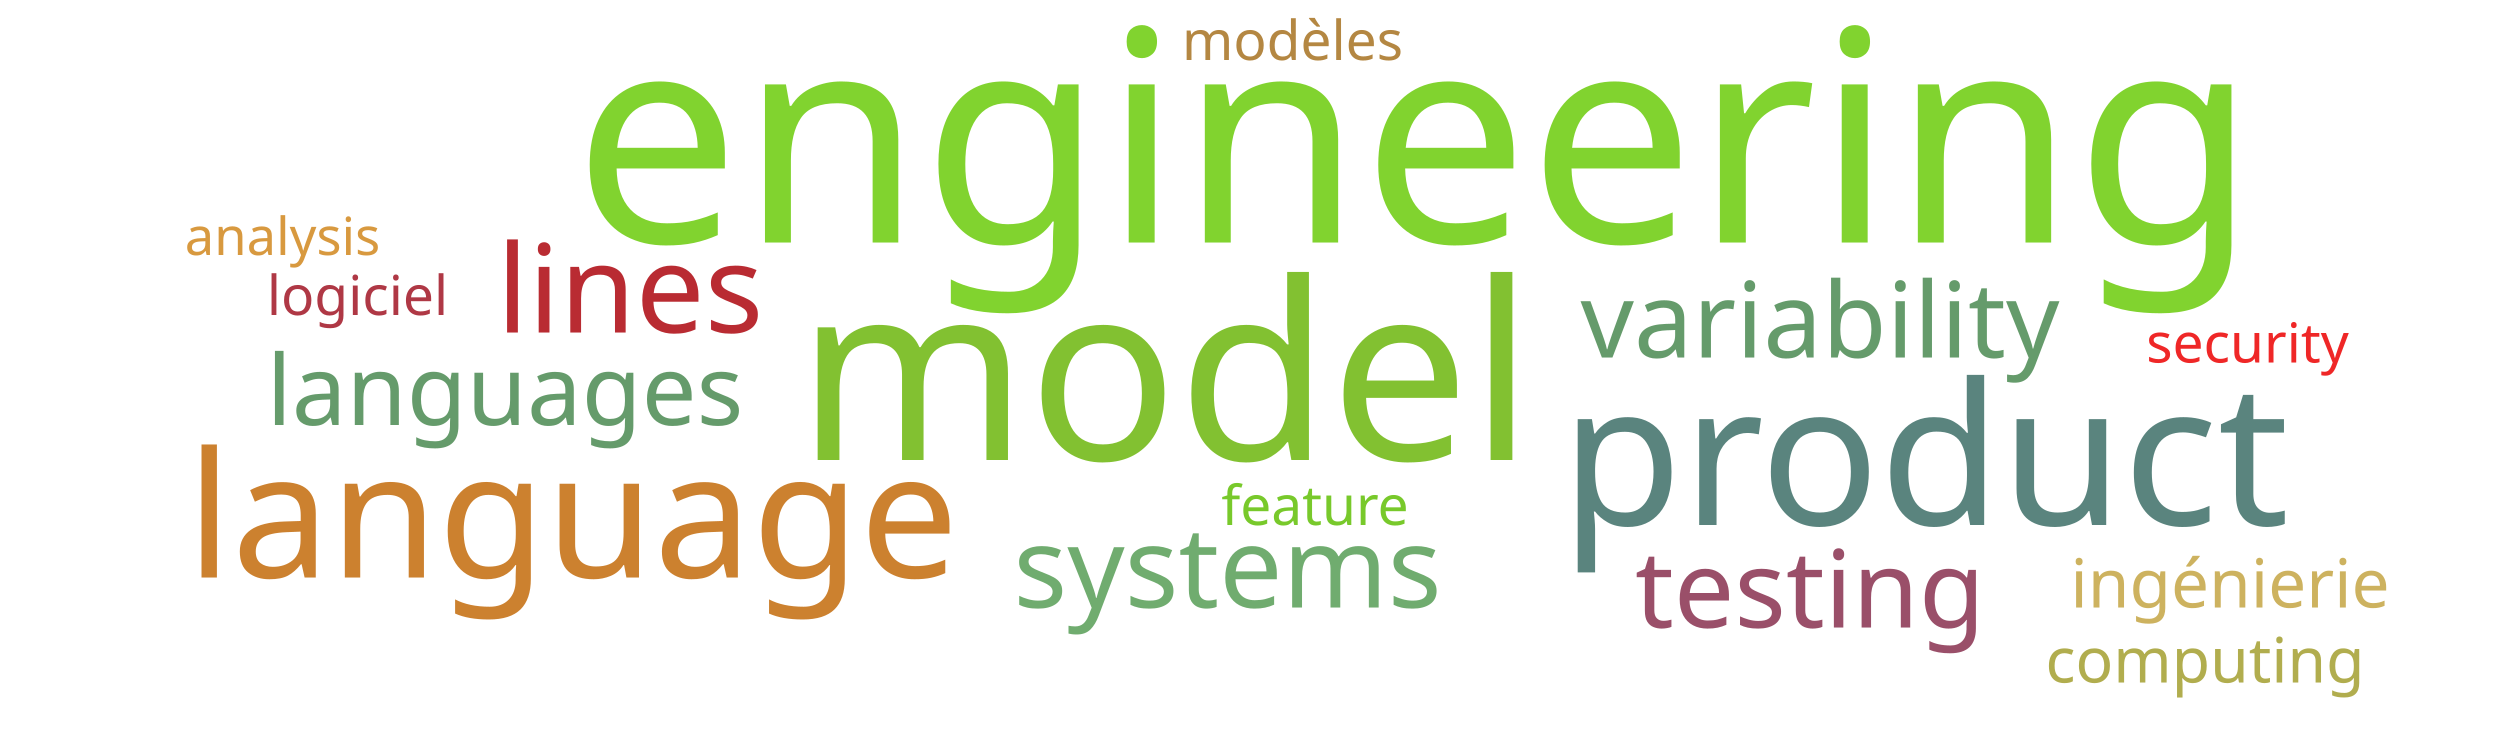
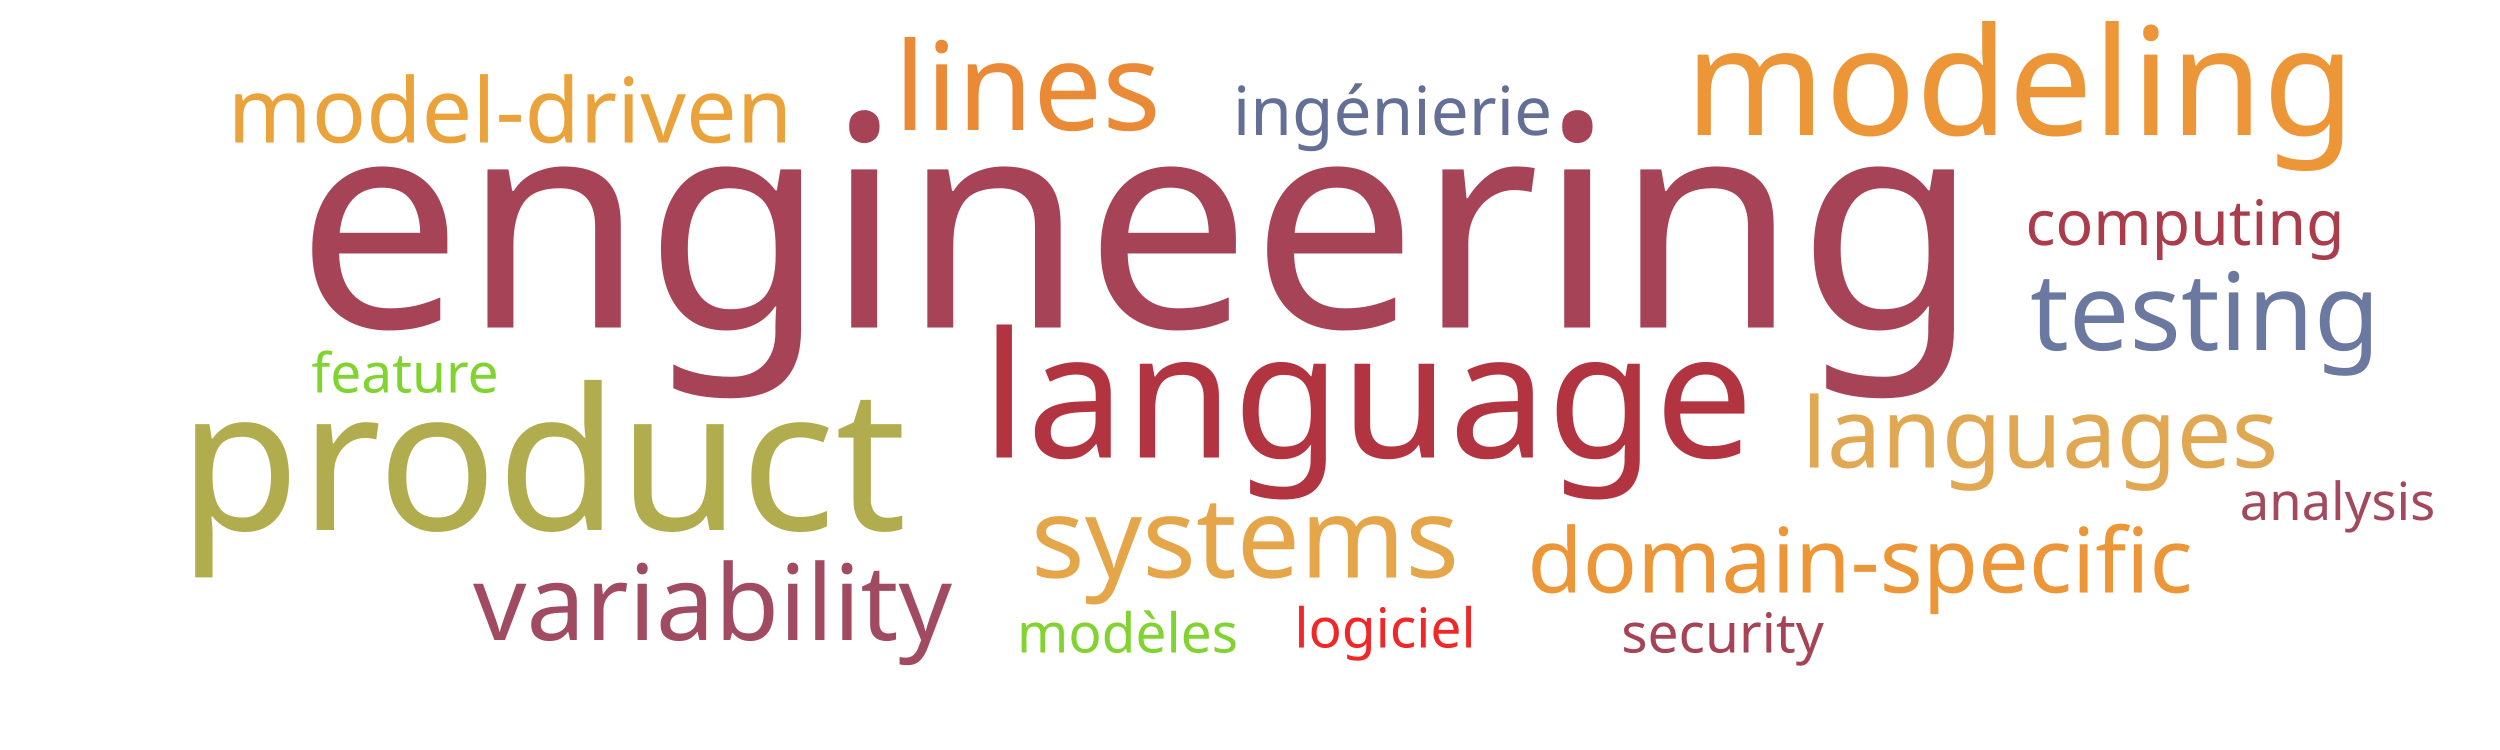
<svg xmlns="http://www.w3.org/2000/svg" width="1000" height="300">
  <g transform="translate(500, 150)">
-     <text text-anchor="middle" style="font-family: Impact; font-size: 118px; fill: #81d32f" transform="translate(66,-53)rotate(0)">engineering</text>
-     <text text-anchor="middle" style="font-family: Impact; font-size: 99px; fill: #82c131" transform="translate(-34,34)rotate(0)">model</text>
-     <text text-anchor="middle" style="font-family: Impact; font-size: 79px; fill: #5a847e" transform="translate(270,60)rotate(0)">product</text>
-     <text text-anchor="middle" style="font-family: Impact; font-size: 70px; fill: #cc812f" transform="translate(-271,81)rotate(0)">language</text>
-     <text text-anchor="middle" style="font-family: Impact; font-size: 49px; fill: #b92b32" transform="translate(-248,-17)rotate(0)">lines</text>
-     <text text-anchor="middle" style="font-family: Impact; font-size: 45px; fill: #70ac6f" transform="translate(-9,93)rotate(0)">systems</text>
-     <text text-anchor="middle" style="font-family: Impact; font-size: 43px; fill: #9a4f69" transform="translate(224,101)rotate(0)">testing</text>
-     <text text-anchor="middle" style="font-family: Impact; font-size: 42px; fill: #659b6b" transform="translate(228,-7)rotate(0)">variability</text>
-     <text text-anchor="middle" style="font-family: Impact; font-size: 39px; fill: #659b6b" transform="translate(-298,20)rotate(0)">languages</text>
-     <text text-anchor="middle" style="font-family: Impact; font-size: 27px; fill: #cdb25f" transform="translate(392,93)rotate(0)">ingénierie</text>
-     <text text-anchor="middle" style="font-family: Impact; font-size: 25px; fill: #b1ad4e" transform="translate(382,123)rotate(0)">computing</text>
-     <text text-anchor="middle" style="font-family: Impact; font-size: 22px; fill: #ef2727" transform="translate(399,-5)rotate(0)">security</text>
-     <text text-anchor="middle" style="font-family: Impact; font-size: 22px; fill: #78c92b" transform="translate(26,60)rotate(0)">feature</text>
-     <text text-anchor="middle" style="font-family: Impact; font-size: 22px; fill: #b48742" transform="translate(17,-126)rotate(0)">modèles</text>
-     <text text-anchor="middle" style="font-family: Impact; font-size: 22px; fill: #af3845" transform="translate(-357,-24)rotate(0)">logiciel</text>
-     <text text-anchor="middle" style="font-family: Impact; font-size: 21px; fill: #d8993f" transform="translate(-387,-48)rotate(0)">analysis</text>
+     <text text-anchor="middle" style="font-family: Impact; font-size: 118px; fill: #a74356" transform="translate(-45,-19)rotate(0)">engineering</text>
+     <text text-anchor="middle" style="font-family: Impact; font-size: 79px; fill: #b1ad4e" transform="translate(-283,62)rotate(0)">product</text>
+     <text text-anchor="middle" style="font-family: Impact; font-size: 70px; fill: #b23440" transform="translate(47,33)rotate(0)">language</text>
+     <text text-anchor="middle" style="font-family: Impact; font-size: 60px; fill: #ec9637" transform="translate(308,-96)rotate(0)">modeling</text>
+     <text text-anchor="middle" style="font-family: Impact; font-size: 49px; fill: #ea8a37" transform="translate(-89,-98)rotate(0)">lines</text>
+     <text text-anchor="middle" style="font-family: Impact; font-size: 45px; fill: #e5a549" transform="translate(-2,81)rotate(0)">systems</text>
+     <text text-anchor="middle" style="font-family: Impact; font-size: 43px; fill: #6b789f" transform="translate(382,-10)rotate(0)">testing</text>
+     <text text-anchor="middle" style="font-family: Impact; font-size: 42px; fill: #a04b62" transform="translate(-215,106)rotate(0)">variability</text>
+     <text text-anchor="middle" style="font-family: Impact; font-size: 39px; fill: #e0a852" transform="translate(316,37)rotate(0)">languages</text>
+     <text text-anchor="middle" style="font-family: Impact; font-size: 36px; fill: #eaa23b" transform="translate(-296,-93)rotate(0)">model-driven</text>
+     <text text-anchor="middle" style="font-family: Impact; font-size: 36px; fill: #ec9637" transform="translate(244,87)rotate(0)">domain-specific</text>
+     <text text-anchor="middle" style="font-family: Impact; font-size: 27px; fill: #636f94" transform="translate(57,-96)rotate(0)">ingénierie</text>
+     <text text-anchor="middle" style="font-family: Impact; font-size: 25px; fill: #ab3c4b" transform="translate(374,-52)rotate(0)">computing</text>
+     <text text-anchor="middle" style="font-family: Impact; font-size: 22px; fill: #a74356" transform="translate(189,111)rotate(0)">security</text>
+     <text text-anchor="middle" style="font-family: Impact; font-size: 22px; fill: #81d32f" transform="translate(-338,7)rotate(0)">feature</text>
+     <text text-anchor="middle" style="font-family: Impact; font-size: 22px; fill: #81d32f" transform="translate(-49,111)rotate(0)">modèles</text>
+     <text text-anchor="middle" style="font-family: Impact; font-size: 22px; fill: #ef2727" transform="translate(54,109)rotate(0)">logiciel</text>
+     <text text-anchor="middle" style="font-family: Impact; font-size: 21px; fill: #a3495e" transform="translate(435,58)rotate(0)">analysis</text>
  </g>
</svg>
